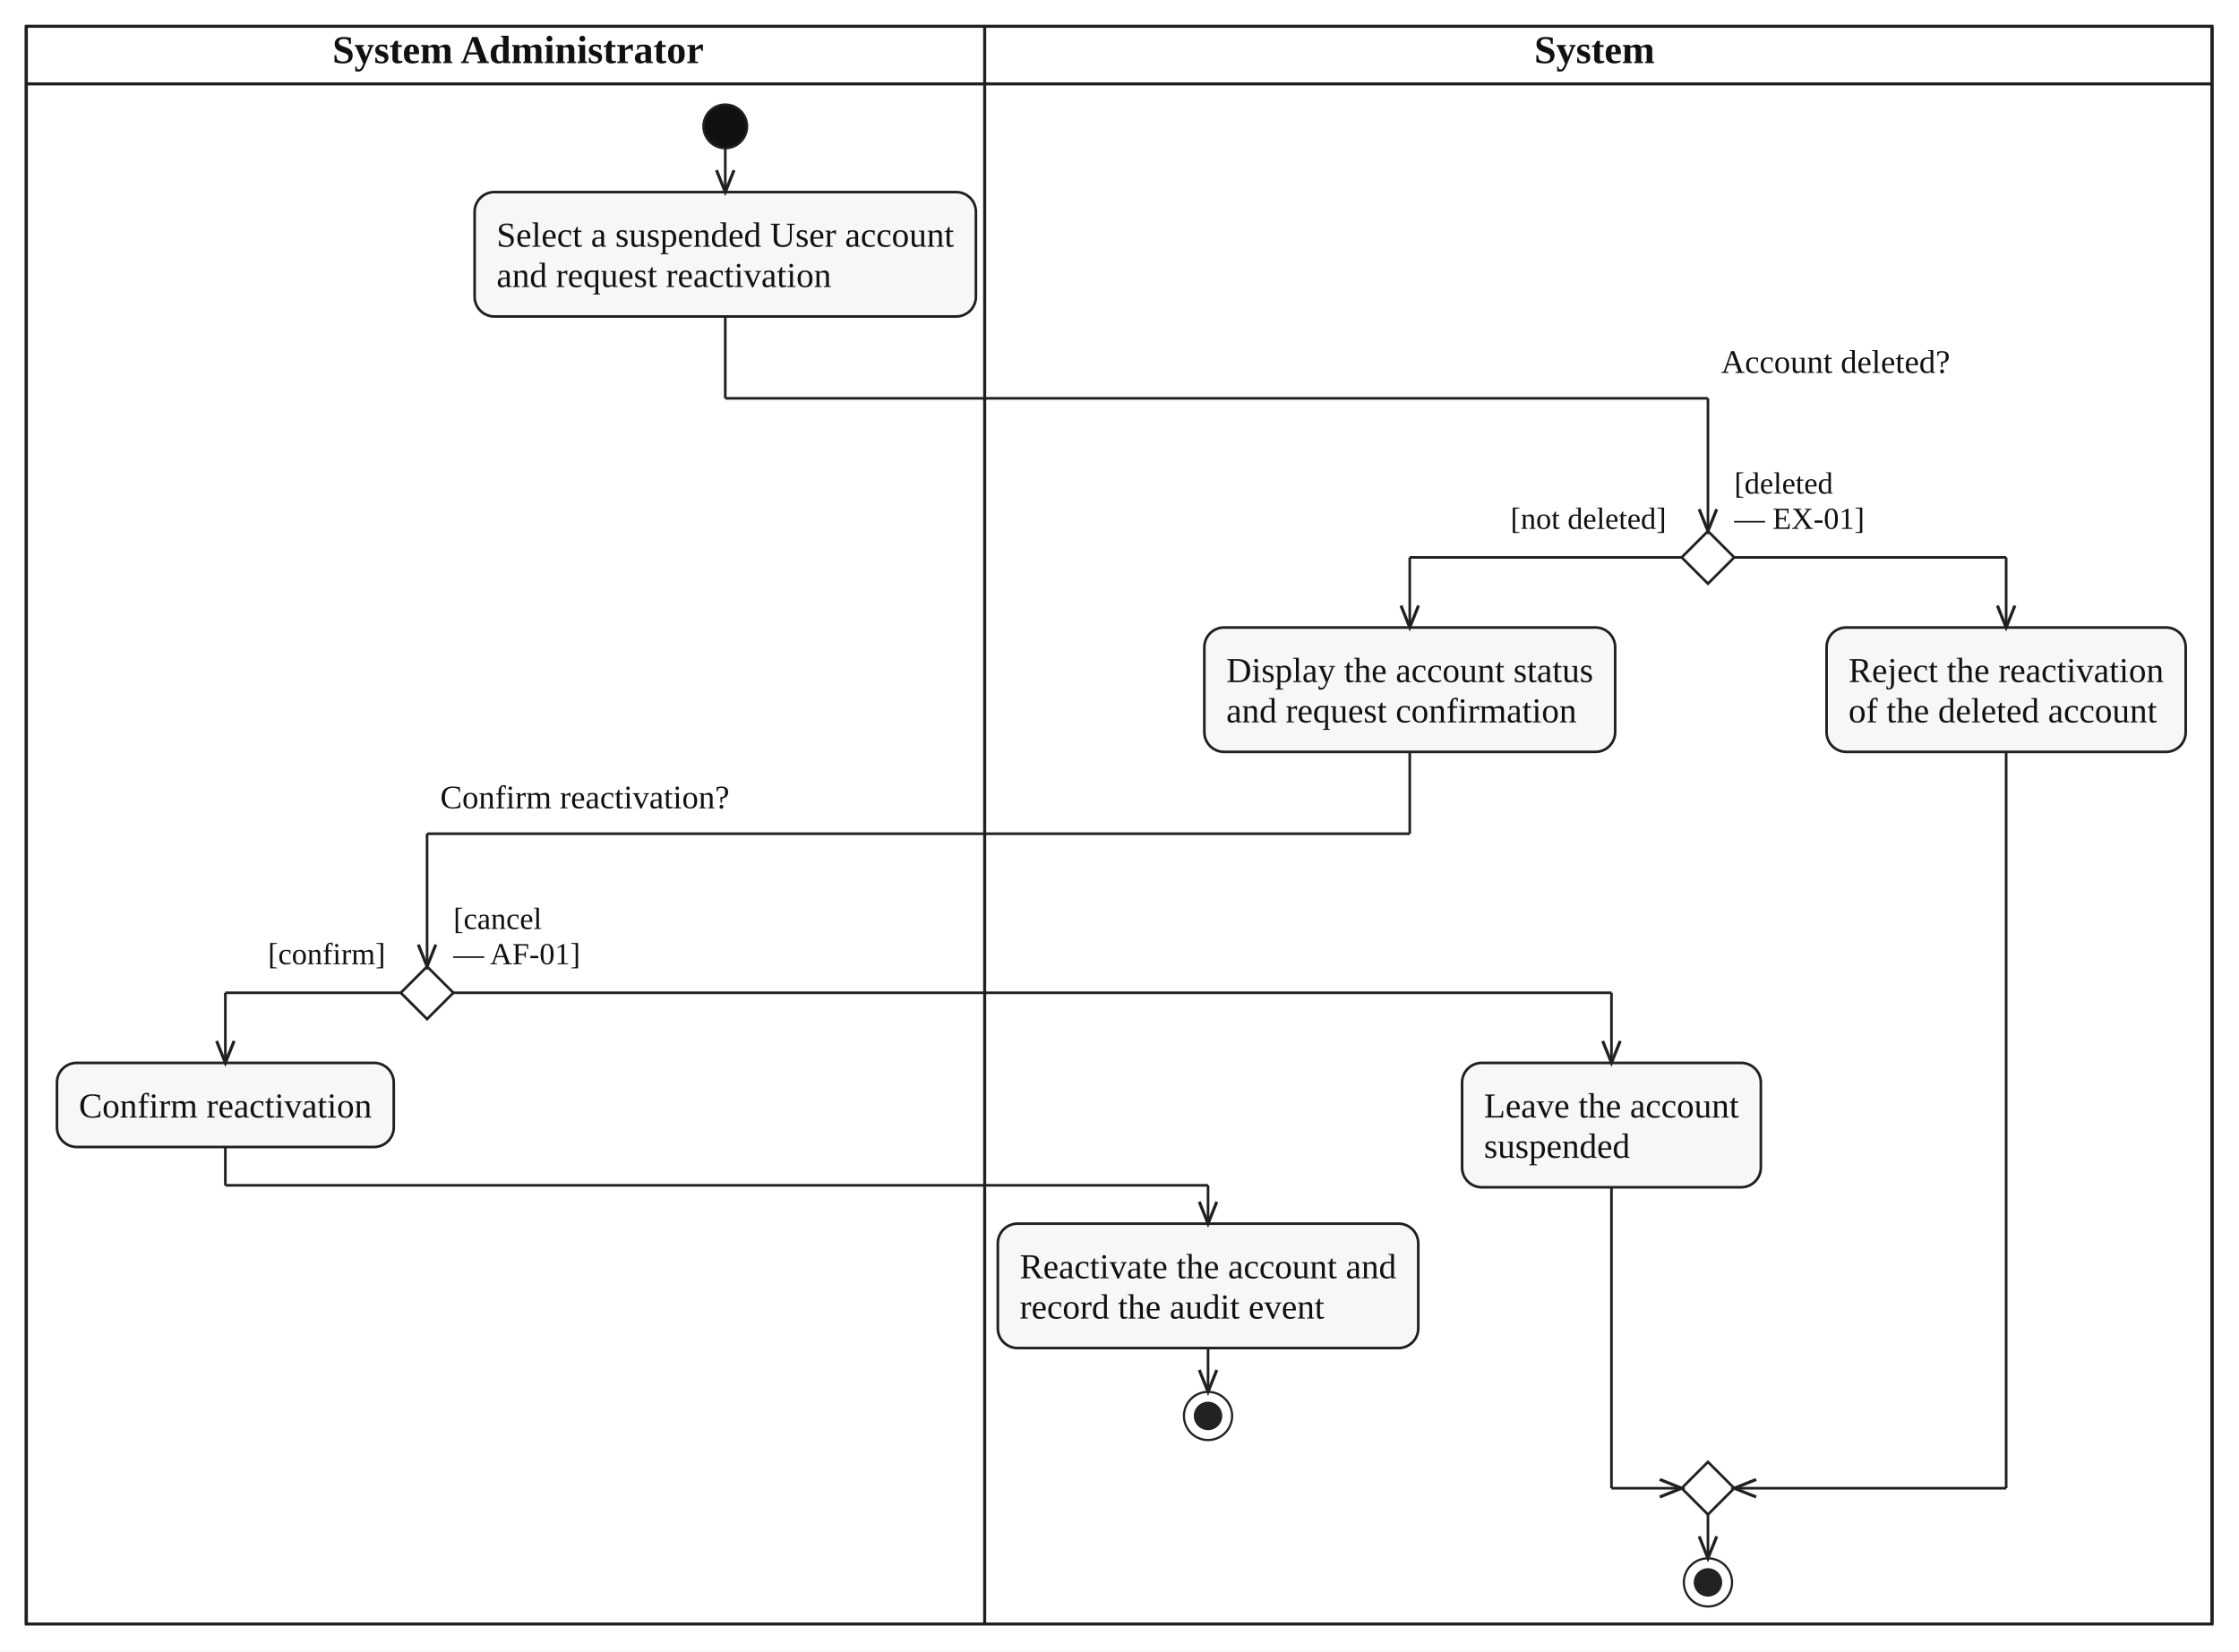
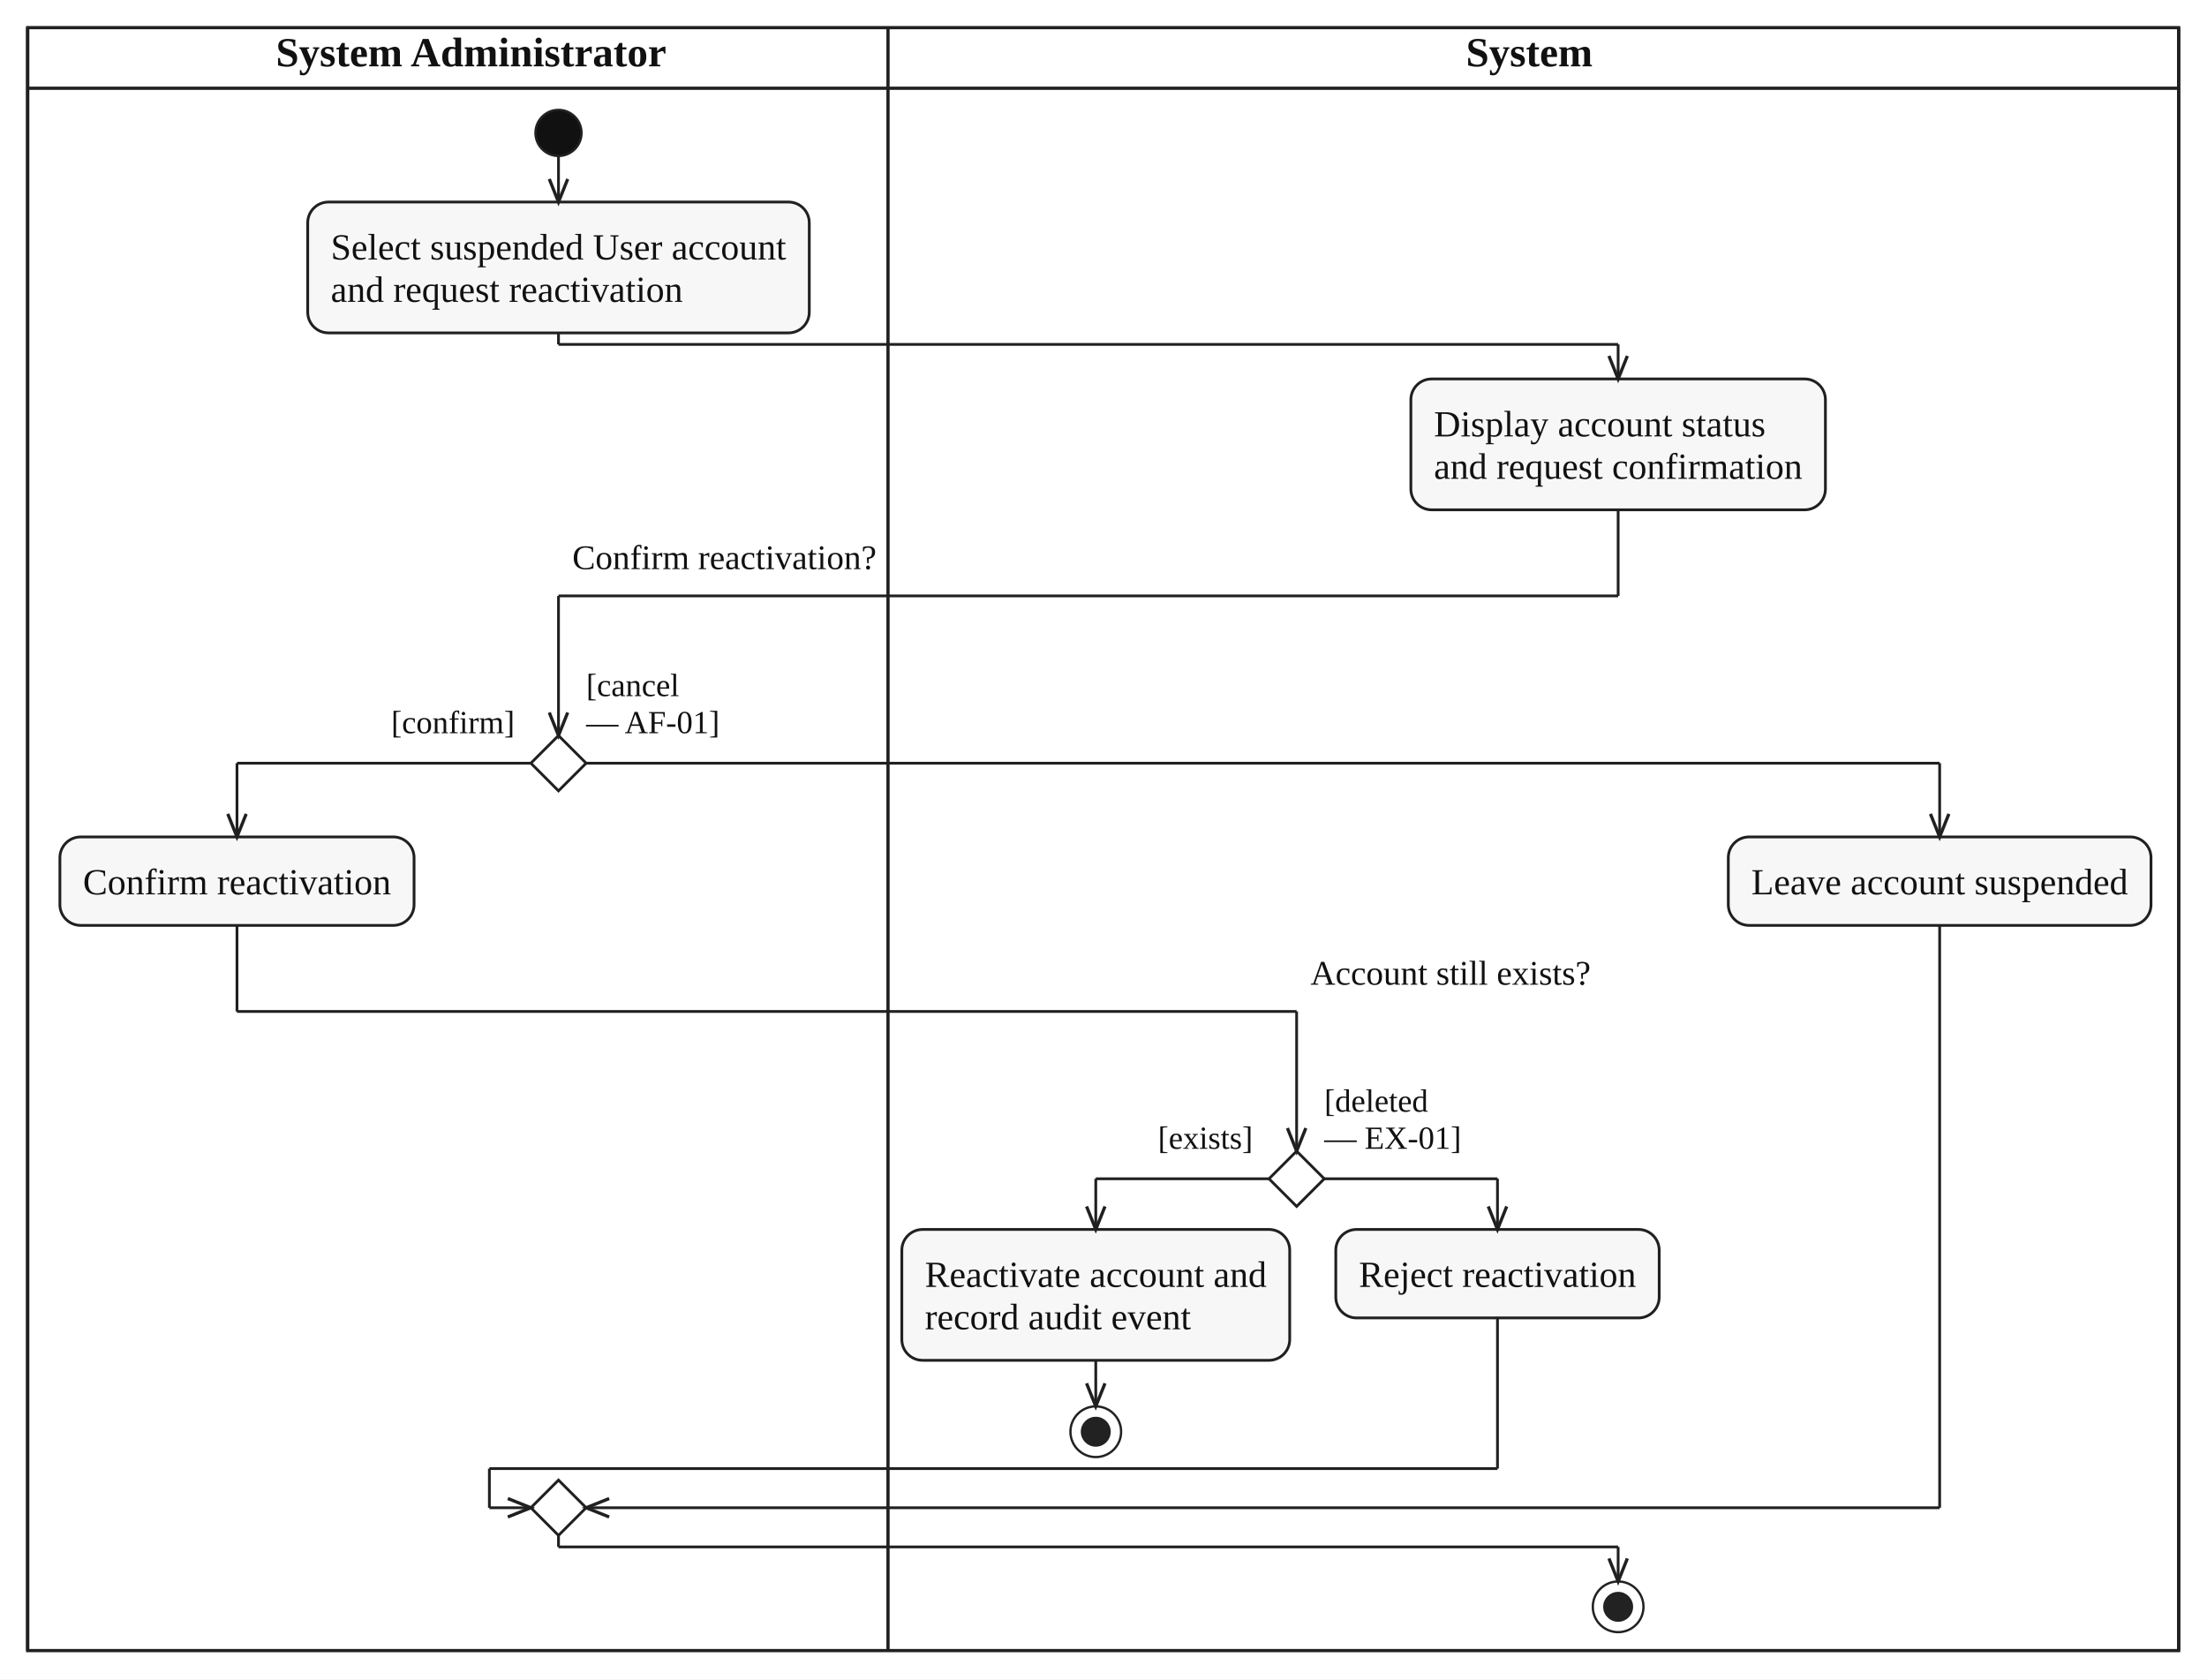
- <svg xmlns="http://www.w3.org/2000/svg" contentStyleType="text/css" height="754px" preserveAspectRatio="none" style="width:1022px;height:754px;background:#FFFFFF;" version="1.1" viewBox="-5 0.394 1022 754" width="1022px" zoomAndPan="magnify" data-pres-formatted="1">
-   <rect id="pres-background" x="-5" y="0.394" width="1022" height="754" fill="#FFFFFF" stroke="none" />
+ <svg xmlns="http://www.w3.org/2000/svg" contentStyleType="text/css" height="729px" preserveAspectRatio="none" style="width:958px;height:729px;background:#FFFFFF;" version="1.1" viewBox="-5 0.394 958 729" width="958px" zoomAndPan="magnify" data-pres-formatted="1">
+   <rect id="pres-background" x="-5" y="0.394" width="958" height="729" fill="#FFFFFF" stroke="none" />
  <defs />
  <g>
-     <rect fill="#FFFFFF" height="30.698" style="stroke:#FFFFFF;stroke-width:1.0;" width="982.927" x="15" y="12.394" />
-     <ellipse cx="326.052" cy="58.092" fill="#111111" rx="10" ry="10" style="stroke:#222222;stroke-width:1.0;" />
-     <rect fill="#F7F7F7" height="56.797" rx="9" ry="9" style="stroke:#202020;stroke-width:1.2;" width="228.812" x="211.645" y="88.092" />
-     <text fill="#111111" font-family="Times New Roman" font-size="16" lengthAdjust="spacing" textLength="208.812" x="221.645" y="113.029">Select a suspended User account</text>
-     <text fill="#111111" font-family="Times New Roman" font-size="16" lengthAdjust="spacing" textLength="152.82" x="221.645" y="131.428">and request reactivation</text>
-     <polygon fill="#FFFFFF" points="189.94,441.66,201.94,453.66,189.94,465.66,177.94,453.66,189.94,441.66" style="stroke:#202020;stroke-width:1.2;" />
-     <text fill="#111111" font-family="Times New Roman" font-size="15" lengthAdjust="spacing" textLength="132.034" x="195.94" y="369.421">Confirm reactivation?</text>
-     <text fill="#111111" font-family="Times New Roman" font-size="15" lengthAdjust="spacing" textLength="3.75" x="195.94" y="386.67"> </text>
-     <text fill="#111111" font-family="Times New Roman" font-size="15" lengthAdjust="spacing" textLength="3.75" x="195.94" y="403.918"> </text>
-     <text fill="#111111" font-family="Times New Roman" font-size="15" lengthAdjust="spacing" textLength="3.75" x="195.94" y="421.167"> </text>
-     <text fill="#111111" font-family="Times New Roman" font-size="15" lengthAdjust="spacing" textLength="3.75" x="195.94" y="438.416"> </text>
-     <text fill="#111111" font-family="Times New Roman" font-size="14" lengthAdjust="spacing" textLength="60.642" x="117.298" y="440.632">[confirm]  </text>
-     <text fill="#111111" font-family="Times New Roman" font-size="6" lengthAdjust="spacing" textLength="1.5" x="117.298" y="449.262"> </text>
-     <text fill="#111111" font-family="Times New Roman" font-size="14" lengthAdjust="spacing" textLength="47.407" x="201.94" y="424.533">  [cancel</text>
-     <text fill="#111111" font-family="Times New Roman" font-size="14" lengthAdjust="spacing" textLength="65.721" x="201.94" y="440.632">  — AF-01]</text>
-     <text fill="#111111" font-family="Times New Roman" font-size="6" lengthAdjust="spacing" textLength="1.5" x="201.94" y="449.262"> </text>
-     <rect fill="#F7F7F7" height="38.398" rx="9" ry="9" style="stroke:#202020;stroke-width:1.2;" width="153.734" x="21" y="485.66" />
-     <text fill="#111111" font-family="Times New Roman" font-size="16" lengthAdjust="spacing" textLength="133.734" x="31" y="510.598">Confirm reactivation</text>
-     <line style="stroke:#202020;stroke-width:1.4;" x1="7" x2="7" y1="12.394" y2="741.856" />
-     <polygon fill="#FFFFFF" points="774.6,242.876,786.6,254.876,774.6,266.876,762.6,254.876,774.6,242.876" style="stroke:#202020;stroke-width:1.2;" />
-     <text fill="#111111" font-family="Times New Roman" font-size="15" lengthAdjust="spacing" textLength="104.531" x="780.6" y="170.637">Account deleted?</text>
-     <text fill="#111111" font-family="Times New Roman" font-size="15" lengthAdjust="spacing" textLength="3.75" x="780.6" y="187.886"> </text>
-     <text fill="#111111" font-family="Times New Roman" font-size="15" lengthAdjust="spacing" textLength="3.75" x="780.6" y="205.134"> </text>
-     <text fill="#111111" font-family="Times New Roman" font-size="15" lengthAdjust="spacing" textLength="3.75" x="780.6" y="222.383"> </text>
-     <text fill="#111111" font-family="Times New Roman" font-size="15" lengthAdjust="spacing" textLength="3.75" x="780.6" y="239.631"> </text>
-     <text fill="#111111" font-family="Times New Roman" font-size="14" lengthAdjust="spacing" textLength="78.135" x="684.465" y="241.848">[not deleted]  </text>
-     <text fill="#111111" font-family="Times New Roman" font-size="6" lengthAdjust="spacing" textLength="1.5" x="684.465" y="250.477"> </text>
-     <text fill="#111111" font-family="Times New Roman" font-size="14" lengthAdjust="spacing" textLength="52.083" x="786.6" y="225.749">  [deleted</text>
-     <text fill="#111111" font-family="Times New Roman" font-size="14" lengthAdjust="spacing" textLength="66.486" x="786.6" y="241.848">  — EX-01]</text>
-     <text fill="#111111" font-family="Times New Roman" font-size="6" lengthAdjust="spacing" textLength="1.5" x="786.6" y="250.477"> </text>
-     <rect fill="#F7F7F7" height="56.797" rx="9" ry="9" style="stroke:#202020;stroke-width:1.2;" width="187.516" x="544.73" y="286.876" />
-     <text fill="#111111" font-family="Times New Roman" font-size="16" lengthAdjust="spacing" textLength="167.516" x="554.73" y="311.813">Display the account status</text>
-     <text fill="#111111" font-family="Times New Roman" font-size="16" lengthAdjust="spacing" textLength="159.945" x="554.73" y="330.212">and request confirmation</text>
-     <rect fill="#F7F7F7" height="56.797" rx="9" ry="9" style="stroke:#202020;stroke-width:1.2;" width="191.914" x="450.458" y="559.059" />
-     <text fill="#111111" font-family="Times New Roman" font-size="16" lengthAdjust="spacing" textLength="171.914" x="460.458" y="583.996">Reactivate the account and</text>
-     <text fill="#111111" font-family="Times New Roman" font-size="16" lengthAdjust="spacing" textLength="139.047" x="460.458" y="602.394">record the audit event</text>
-     <ellipse cx="546.415" cy="646.856" fill="none" rx="11" ry="11" style="stroke:#222222;stroke-width:1.0;" />
-     <ellipse cx="546.415" cy="646.856" fill="#222222" rx="6" ry="6" style="stroke:#222222;stroke-width:1.0;" />
-     <rect fill="#F7F7F7" height="56.797" rx="9" ry="9" style="stroke:#202020;stroke-width:1.2;" width="136.375" x="662.372" y="485.66" />
-     <text fill="#111111" font-family="Times New Roman" font-size="16" lengthAdjust="spacing" textLength="116.375" x="672.372" y="510.598">Leave the account</text>
-     <text fill="#111111" font-family="Times New Roman" font-size="16" lengthAdjust="spacing" textLength="66.656" x="672.372" y="528.996">suspended</text>
-     <rect fill="#F7F7F7" height="56.797" rx="9" ry="9" style="stroke:#202020;stroke-width:1.2;" width="163.93" x="828.747" y="286.876" />
-     <text fill="#111111" font-family="Times New Roman" font-size="16" lengthAdjust="spacing" textLength="143.93" x="838.747" y="311.813">Reject the reactivation</text>
-     <text fill="#111111" font-family="Times New Roman" font-size="16" lengthAdjust="spacing" textLength="140.82" x="838.747" y="330.212">of the deleted account</text>
-     <polygon fill="#FFFFFF" points="774.6,667.856,786.6,679.856,774.6,691.856,762.6,679.856,774.6,667.856" style="stroke:#202020;stroke-width:1.2;" />
-     <ellipse cx="774.6" cy="722.856" fill="none" rx="11" ry="11" style="stroke:#222222;stroke-width:1.0;" />
-     <ellipse cx="774.6" cy="722.856" fill="#222222" rx="6" ry="6" style="stroke:#222222;stroke-width:1.0;" />
-     <line style="stroke:#202020;stroke-width:1.4;" x1="444.458" x2="444.458" y1="12.394" y2="741.856" />
-     <line style="stroke:#202020;stroke-width:1.4;" x1="1004.677" x2="1004.677" y1="12.394" y2="741.856" />
-     <line style="stroke:#202020;stroke-width:1.2;" x1="326.052" x2="326.052" y1="68.092" y2="88.092" />
-     <polyline points="322.052,78.092 326.052,88.092 330.052,78.092" fill="none" stroke="#202020" stroke-width="1.4" stroke-linejoin="miter" stroke-linecap="butt" class="open-arrowhead" />
-     <line style="stroke:#202020;stroke-width:1.2;" x1="177.94" x2="97.867" y1="453.66" y2="453.66" />
-     <line style="stroke:#202020;stroke-width:1.2;" x1="97.867" x2="97.867" y1="453.66" y2="485.66" />
-     <polyline points="93.867,475.66 97.867,485.66 101.867,475.66" fill="none" stroke="#202020" stroke-width="1.4" stroke-linejoin="miter" stroke-linecap="butt" class="open-arrowhead" />
-     <line style="stroke:#202020;stroke-width:1.2;" x1="546.415" x2="546.415" y1="615.856" y2="635.856" />
-     <polyline points="542.415,625.856 546.415,635.856 550.415,625.856" fill="none" stroke="#202020" stroke-width="1.4" stroke-linejoin="miter" stroke-linecap="butt" class="open-arrowhead" />
-     <line style="stroke:#202020;stroke-width:1.2;" x1="762.6" x2="638.487" y1="254.876" y2="254.876" />
-     <line style="stroke:#202020;stroke-width:1.2;" x1="638.487" x2="638.487" y1="254.876" y2="286.876" />
-     <polyline points="634.487,276.876 638.487,286.876 642.487,276.876" fill="none" stroke="#202020" stroke-width="1.4" stroke-linejoin="miter" stroke-linecap="butt" class="open-arrowhead" />
-     <line style="stroke:#202020;stroke-width:1.2;" x1="786.6" x2="910.712" y1="254.876" y2="254.876" />
-     <line style="stroke:#202020;stroke-width:1.2;" x1="910.712" x2="910.712" y1="254.876" y2="286.876" />
-     <polyline points="906.712,276.876 910.712,286.876 914.712,276.876" fill="none" stroke="#202020" stroke-width="1.4" stroke-linejoin="miter" stroke-linecap="butt" class="open-arrowhead" />
-     <line style="stroke:#202020;stroke-width:1.2;" x1="910.712" x2="910.712" y1="343.673" y2="679.856" />
-     <line style="stroke:#202020;stroke-width:1.2;" x1="910.712" x2="786.6" y1="679.856" y2="679.856" />
-     <polyline points="796.6,675.856 786.6,679.856 796.6,683.856" fill="none" stroke="#202020" stroke-width="1.4" stroke-linejoin="miter" stroke-linecap="butt" class="open-arrowhead" />
-     <line style="stroke:#202020;stroke-width:1.2;" x1="774.6" x2="774.6" y1="691.856" y2="711.856" />
-     <polyline points="770.6,701.856 774.6,711.856 778.6,701.856" fill="none" stroke="#202020" stroke-width="1.4" stroke-linejoin="miter" stroke-linecap="butt" class="open-arrowhead" />
-     <line style="stroke:#202020;stroke-width:1.2;" x1="97.867" x2="97.867" y1="524.059" y2="541.559" />
-     <line style="stroke:#202020;stroke-width:1.2;" x1="97.867" x2="546.415" y1="541.559" y2="541.559" />
-     <line style="stroke:#202020;stroke-width:1.2;" x1="546.415" x2="546.415" y1="541.559" y2="559.059" />
-     <polyline points="542.415,549.059 546.415,559.059 550.415,549.059" fill="none" stroke="#202020" stroke-width="1.4" stroke-linejoin="miter" stroke-linecap="butt" class="open-arrowhead" />
-     <line style="stroke:#202020;stroke-width:1.2;" x1="201.94" x2="730.56" y1="453.66" y2="453.66" />
-     <line style="stroke:#202020;stroke-width:1.2;" x1="730.56" x2="730.56" y1="453.66" y2="485.66" />
-     <polyline points="726.56,475.66 730.56,485.66 734.56,475.66" fill="none" stroke="#202020" stroke-width="1.4" stroke-linejoin="miter" stroke-linecap="butt" class="open-arrowhead" />
-     <line style="stroke:#202020;stroke-width:1.2;" x1="730.56" x2="730.56" y1="542.457" y2="679.856" />
-     <line style="stroke:#202020;stroke-width:1.2;" x1="730.56" x2="762.6" y1="679.856" y2="679.856" />
-     <polyline points="752.6,675.856 762.6,679.856 752.6,683.856" fill="none" stroke="#202020" stroke-width="1.4" stroke-linejoin="miter" stroke-linecap="butt" class="open-arrowhead" />
-     <line style="stroke:#202020;stroke-width:1.2;" x1="638.487" x2="638.487" y1="343.673" y2="381.039" />
-     <line style="stroke:#202020;stroke-width:1.2;" x1="638.487" x2="189.94" y1="381.039" y2="381.039" />
-     <line style="stroke:#202020;stroke-width:1.2;" x1="189.94" x2="189.94" y1="381.039" y2="441.66" />
-     <polyline points="185.94,431.66 189.94,441.66 193.94,431.66" fill="none" stroke="#202020" stroke-width="1.4" stroke-linejoin="miter" stroke-linecap="butt" class="open-arrowhead" />
-     <line style="stroke:#202020;stroke-width:1.2;" x1="326.052" x2="326.052" y1="144.889" y2="182.255" />
-     <line style="stroke:#202020;stroke-width:1.2;" x1="326.052" x2="774.6" y1="182.255" y2="182.255" />
-     <line style="stroke:#202020;stroke-width:1.2;" x1="774.6" x2="774.6" y1="182.255" y2="242.876" />
-     <polyline points="770.6,232.876 774.6,242.876 778.6,232.876" fill="none" stroke="#202020" stroke-width="1.4" stroke-linejoin="miter" stroke-linecap="butt" class="open-arrowhead" />
-     <text fill="#111111" font-family="Times New Roman" font-size="18" font-weight="bold" lengthAdjust="spacing" textLength="170.481" x="146.738" y="29.198">System Administrator</text>
-     <text fill="#111111" font-family="Times New Roman" font-size="7" font-weight="bold" lengthAdjust="spacing" textLength="1.75" x="142.238" y="39.627"> </text>
-     <text fill="#111111" font-family="Times New Roman" font-size="18" font-weight="bold" lengthAdjust="spacing" textLength="54.993" x="695.321" y="29.198">System</text>
-     <text fill="#111111" font-family="Times New Roman" font-size="7" font-weight="bold" lengthAdjust="spacing" textLength="1.75" x="690.821" y="39.627"> </text>
+     <rect fill="#FFFFFF" height="30.698" style="stroke:#FFFFFF;stroke-width:1.0;" width="918.946" x="15" y="12.394" />
+     <ellipse cx="237.428" cy="58.092" fill="#111111" rx="10" ry="10" style="stroke:#222222;stroke-width:1.0;" />
+     <rect fill="#F7F7F7" height="56.797" rx="9" ry="9" style="stroke:#202020;stroke-width:1.2;" width="217.711" x="128.572" y="88.092" />
+     <text fill="#111111" font-family="Times New Roman" font-size="16" lengthAdjust="spacing" textLength="197.711" x="138.572" y="113.029">Select suspended User account</text>
+     <text fill="#111111" font-family="Times New Roman" font-size="16" lengthAdjust="spacing" textLength="152.82" x="138.572" y="131.428">and request reactivation</text>
+     <polygon fill="#FFFFFF" points="237.428,319.673,249.428,331.673,237.428,343.673,225.428,331.673,237.428,319.673" style="stroke:#202020;stroke-width:1.2;" />
+     <text fill="#111111" font-family="Times New Roman" font-size="15" lengthAdjust="spacing" textLength="132.034" x="243.428" y="247.434">Confirm reactivation?</text>
+     <text fill="#111111" font-family="Times New Roman" font-size="15" lengthAdjust="spacing" textLength="3.75" x="243.428" y="264.683"> </text>
+     <text fill="#111111" font-family="Times New Roman" font-size="15" lengthAdjust="spacing" textLength="3.75" x="243.428" y="281.931"> </text>
+     <text fill="#111111" font-family="Times New Roman" font-size="15" lengthAdjust="spacing" textLength="3.75" x="243.428" y="299.18"> </text>
+     <text fill="#111111" font-family="Times New Roman" font-size="15" lengthAdjust="spacing" textLength="3.75" x="243.428" y="316.428"> </text>
+     <text fill="#111111" font-family="Times New Roman" font-size="14" lengthAdjust="spacing" textLength="60.642" x="164.786" y="318.644">[confirm]  </text>
+     <text fill="#111111" font-family="Times New Roman" font-size="6" lengthAdjust="spacing" textLength="1.5" x="164.786" y="327.274"> </text>
+     <text fill="#111111" font-family="Times New Roman" font-size="14" lengthAdjust="spacing" textLength="47.407" x="249.428" y="302.546">  [cancel</text>
+     <text fill="#111111" font-family="Times New Roman" font-size="14" lengthAdjust="spacing" textLength="65.721" x="249.428" y="318.644">  — AF-01]</text>
+     <text fill="#111111" font-family="Times New Roman" font-size="6" lengthAdjust="spacing" textLength="1.5" x="249.428" y="327.274"> </text>
+     <rect fill="#F7F7F7" height="38.398" rx="9" ry="9" style="stroke:#202020;stroke-width:1.2;" width="153.734" x="21" y="363.673" />
+     <text fill="#111111" font-family="Times New Roman" font-size="16" lengthAdjust="spacing" textLength="133.734" x="31" y="388.61">Confirm reactivation</text>
+     <polygon fill="#FFFFFF" points="237.428,642.856,249.428,654.856,237.428,666.856,225.428,654.856,237.428,642.856" style="stroke:#202020;stroke-width:1.2;" />
+     <line style="stroke:#202020;stroke-width:1.4;" x1="7" x2="7" y1="12.394" y2="716.856" />
+     <rect fill="#F7F7F7" height="56.797" rx="9" ry="9" style="stroke:#202020;stroke-width:1.2;" width="179.945" x="607.42" y="164.889" />
+     <text fill="#111111" font-family="Times New Roman" font-size="16" lengthAdjust="spacing" textLength="143.969" x="617.42" y="189.826">Display account status</text>
+     <text fill="#111111" font-family="Times New Roman" font-size="16" lengthAdjust="spacing" textLength="159.945" x="617.42" y="208.225">and request confirmation</text>
+     <polygon fill="#FFFFFF" points="557.832,500.059,569.832,512.059,557.832,524.059,545.832,512.059,557.832,500.059" style="stroke:#202020;stroke-width:1.2;" />
+     <text fill="#111111" font-family="Times New Roman" font-size="15" lengthAdjust="spacing" textLength="121.648" x="563.832" y="427.82">Account still exists?</text>
+     <text fill="#111111" font-family="Times New Roman" font-size="15" lengthAdjust="spacing" textLength="3.75" x="563.832" y="445.068"> </text>
+     <text fill="#111111" font-family="Times New Roman" font-size="15" lengthAdjust="spacing" textLength="3.75" x="563.832" y="462.317"> </text>
+     <text fill="#111111" font-family="Times New Roman" font-size="15" lengthAdjust="spacing" textLength="3.75" x="563.832" y="479.565"> </text>
+     <text fill="#111111" font-family="Times New Roman" font-size="15" lengthAdjust="spacing" textLength="3.75" x="563.832" y="496.814"> </text>
+     <text fill="#111111" font-family="Times New Roman" font-size="14" lengthAdjust="spacing" textLength="48.214" x="497.619" y="499.03">[exists]  </text>
+     <text fill="#111111" font-family="Times New Roman" font-size="6" lengthAdjust="spacing" textLength="1.5" x="497.619" y="507.66"> </text>
+     <text fill="#111111" font-family="Times New Roman" font-size="14" lengthAdjust="spacing" textLength="52.083" x="569.832" y="482.932">  [deleted</text>
+     <text fill="#111111" font-family="Times New Roman" font-size="14" lengthAdjust="spacing" textLength="66.486" x="569.832" y="499.03">  — EX-01]</text>
+     <text fill="#111111" font-family="Times New Roman" font-size="6" lengthAdjust="spacing" textLength="1.5" x="569.832" y="507.66"> </text>
+     <rect fill="#F7F7F7" height="56.797" rx="9" ry="9" style="stroke:#202020;stroke-width:1.2;" width="168.367" x="386.461" y="534.059" />
+     <text fill="#111111" font-family="Times New Roman" font-size="16" lengthAdjust="spacing" textLength="148.367" x="396.461" y="558.996">Reactivate account and</text>
+     <text fill="#111111" font-family="Times New Roman" font-size="16" lengthAdjust="spacing" textLength="115.5" x="396.461" y="577.394">record audit event</text>
+     <ellipse cx="470.645" cy="621.856" fill="none" rx="11" ry="11" style="stroke:#222222;stroke-width:1.0;" />
+     <ellipse cx="470.645" cy="621.856" fill="#222222" rx="6" ry="6" style="stroke:#222222;stroke-width:1.0;" />
+     <rect fill="#F7F7F7" height="38.398" rx="9" ry="9" style="stroke:#202020;stroke-width:1.2;" width="140.383" x="574.829" y="534.059" />
+     <text fill="#111111" font-family="Times New Roman" font-size="16" lengthAdjust="spacing" textLength="120.383" x="584.829" y="558.996">Reject reactivation</text>
+     <rect fill="#F7F7F7" height="38.398" rx="9" ry="9" style="stroke:#202020;stroke-width:1.2;" width="183.484" x="745.211" y="363.673" />
+     <text fill="#111111" font-family="Times New Roman" font-size="16" lengthAdjust="spacing" textLength="163.484" x="755.211" y="388.61">Leave account suspended</text>
+     <ellipse cx="697.393" cy="697.856" fill="none" rx="11" ry="11" style="stroke:#222222;stroke-width:1.0;" />
+     <ellipse cx="697.393" cy="697.856" fill="#222222" rx="6" ry="6" style="stroke:#222222;stroke-width:1.0;" />
+     <line style="stroke:#202020;stroke-width:1.4;" x1="380.461" x2="380.461" y1="12.394" y2="716.856" />
+     <line style="stroke:#202020;stroke-width:1.4;" x1="940.696" x2="940.696" y1="12.394" y2="716.856" />
+     <line style="stroke:#202020;stroke-width:1.2;" x1="237.428" x2="237.428" y1="68.092" y2="88.092" />
+     <polyline points="233.428,78.092 237.428,88.092 241.428,78.092" fill="none" stroke="#202020" stroke-width="1.4" stroke-linejoin="miter" stroke-linecap="butt" class="open-arrowhead" />
+     <line style="stroke:#202020;stroke-width:1.2;" x1="225.428" x2="97.867" y1="331.673" y2="331.673" />
+     <line style="stroke:#202020;stroke-width:1.2;" x1="97.867" x2="97.867" y1="331.673" y2="363.673" />
+     <polyline points="93.867,353.673 97.867,363.673 101.867,353.673" fill="none" stroke="#202020" stroke-width="1.4" stroke-linejoin="miter" stroke-linecap="butt" class="open-arrowhead" />
+     <line style="stroke:#202020;stroke-width:1.2;" x1="470.645" x2="470.645" y1="590.856" y2="610.856" />
+     <polyline points="466.645,600.856 470.645,610.856 474.645,600.856" fill="none" stroke="#202020" stroke-width="1.4" stroke-linejoin="miter" stroke-linecap="butt" class="open-arrowhead" />
+     <line style="stroke:#202020;stroke-width:1.2;" x1="545.832" x2="470.645" y1="512.059" y2="512.059" />
+     <line style="stroke:#202020;stroke-width:1.2;" x1="470.645" x2="470.645" y1="512.059" y2="534.059" />
+     <polyline points="466.645,524.059 470.645,534.059 474.645,524.059" fill="none" stroke="#202020" stroke-width="1.4" stroke-linejoin="miter" stroke-linecap="butt" class="open-arrowhead" />
+     <line style="stroke:#202020;stroke-width:1.2;" x1="569.832" x2="645.02" y1="512.059" y2="512.059" />
+     <line style="stroke:#202020;stroke-width:1.2;" x1="645.02" x2="645.02" y1="512.059" y2="534.059" />
+     <polyline points="641.02,524.059 645.02,534.059 649.02,524.059" fill="none" stroke="#202020" stroke-width="1.4" stroke-linejoin="miter" stroke-linecap="butt" class="open-arrowhead" />
+     <line style="stroke:#202020;stroke-width:1.2;" x1="645.02" x2="645.02" y1="572.457" y2="637.856" />
+     <line style="stroke:#202020;stroke-width:1.2;" x1="645.02" x2="207.428" y1="637.856" y2="637.856" />
+     <line style="stroke:#202020;stroke-width:1.2;" x1="207.428" x2="207.428" y1="637.856" y2="654.856" />
+     <line style="stroke:#202020;stroke-width:1.2;" x1="207.428" x2="225.428" y1="654.856" y2="654.856" />
+     <polyline points="215.428,650.856 225.428,654.856 215.428,658.856" fill="none" stroke="#202020" stroke-width="1.4" stroke-linejoin="miter" stroke-linecap="butt" class="open-arrowhead" />
+     <line style="stroke:#202020;stroke-width:1.2;" x1="237.428" x2="237.428" y1="144.889" y2="149.889" />
+     <line style="stroke:#202020;stroke-width:1.2;" x1="237.428" x2="697.393" y1="149.889" y2="149.889" />
+     <line style="stroke:#202020;stroke-width:1.2;" x1="697.393" x2="697.393" y1="149.889" y2="164.889" />
+     <polyline points="693.393,154.889 697.393,164.889 701.393,154.889" fill="none" stroke="#202020" stroke-width="1.4" stroke-linejoin="miter" stroke-linecap="butt" class="open-arrowhead" />
+     <line style="stroke:#202020;stroke-width:1.2;" x1="97.867" x2="97.867" y1="402.071" y2="439.437" />
+     <line style="stroke:#202020;stroke-width:1.2;" x1="97.867" x2="557.832" y1="439.437" y2="439.437" />
+     <line style="stroke:#202020;stroke-width:1.2;" x1="557.832" x2="557.832" y1="439.437" y2="500.059" />
+     <polyline points="553.832,490.059 557.832,500.059 561.832,490.059" fill="none" stroke="#202020" stroke-width="1.4" stroke-linejoin="miter" stroke-linecap="butt" class="open-arrowhead" />
+     <line style="stroke:#202020;stroke-width:1.2;" x1="249.428" x2="836.954" y1="331.673" y2="331.673" />
+     <line style="stroke:#202020;stroke-width:1.2;" x1="836.954" x2="836.954" y1="331.673" y2="363.673" />
+     <polyline points="832.954,353.673 836.954,363.673 840.954,353.673" fill="none" stroke="#202020" stroke-width="1.4" stroke-linejoin="miter" stroke-linecap="butt" class="open-arrowhead" />
+     <line style="stroke:#202020;stroke-width:1.2;" x1="836.954" x2="836.954" y1="402.071" y2="654.856" />
+     <line style="stroke:#202020;stroke-width:1.2;" x1="836.954" x2="249.428" y1="654.856" y2="654.856" />
+     <polyline points="259.428,650.856 249.428,654.856 259.428,658.856" fill="none" stroke="#202020" stroke-width="1.4" stroke-linejoin="miter" stroke-linecap="butt" class="open-arrowhead" />
+     <line style="stroke:#202020;stroke-width:1.2;" x1="697.393" x2="697.393" y1="221.685" y2="259.051" />
+     <line style="stroke:#202020;stroke-width:1.2;" x1="697.393" x2="237.428" y1="259.051" y2="259.051" />
+     <line style="stroke:#202020;stroke-width:1.2;" x1="237.428" x2="237.428" y1="259.051" y2="319.673" />
+     <polyline points="233.428,309.673 237.428,319.673 241.428,309.673" fill="none" stroke="#202020" stroke-width="1.4" stroke-linejoin="miter" stroke-linecap="butt" class="open-arrowhead" />
+     <line style="stroke:#202020;stroke-width:1.2;" x1="237.428" x2="237.428" y1="666.856" y2="671.856" />
+     <line style="stroke:#202020;stroke-width:1.2;" x1="237.428" x2="697.393" y1="671.856" y2="671.856" />
+     <line style="stroke:#202020;stroke-width:1.2;" x1="697.393" x2="697.393" y1="671.856" y2="686.856" />
+     <polyline points="693.393,676.856 697.393,686.856 701.393,676.856" fill="none" stroke="#202020" stroke-width="1.4" stroke-linejoin="miter" stroke-linecap="butt" class="open-arrowhead" />
+     <text fill="#111111" font-family="Times New Roman" font-size="18" font-weight="bold" lengthAdjust="spacing" textLength="170.481" x="114.74" y="29.198">System Administrator</text>
+     <text fill="#111111" font-family="Times New Roman" font-size="7" font-weight="bold" lengthAdjust="spacing" textLength="1.75" x="110.24" y="39.627"> </text>
+     <text fill="#111111" font-family="Times New Roman" font-size="18" font-weight="bold" lengthAdjust="spacing" textLength="54.993" x="631.332" y="29.198">System</text>
+     <text fill="#111111" font-family="Times New Roman" font-size="7" font-weight="bold" lengthAdjust="spacing" textLength="1.75" x="626.832" y="39.627"> </text>
  </g>
  <g id="pres-frame" fill="none" stroke="#202020" stroke-width="1.4">
-     <rect x="7" y="12.394" width="997.677" height="729.462" />
-     <line x1="7" x2="1004.677" y1="38.698" y2="38.698" />
+     <rect x="7" y="12.394" width="933.696" height="704.462" />
+     <line x1="7" x2="940.696" y1="38.698" y2="38.698" />
  </g>
</svg>
